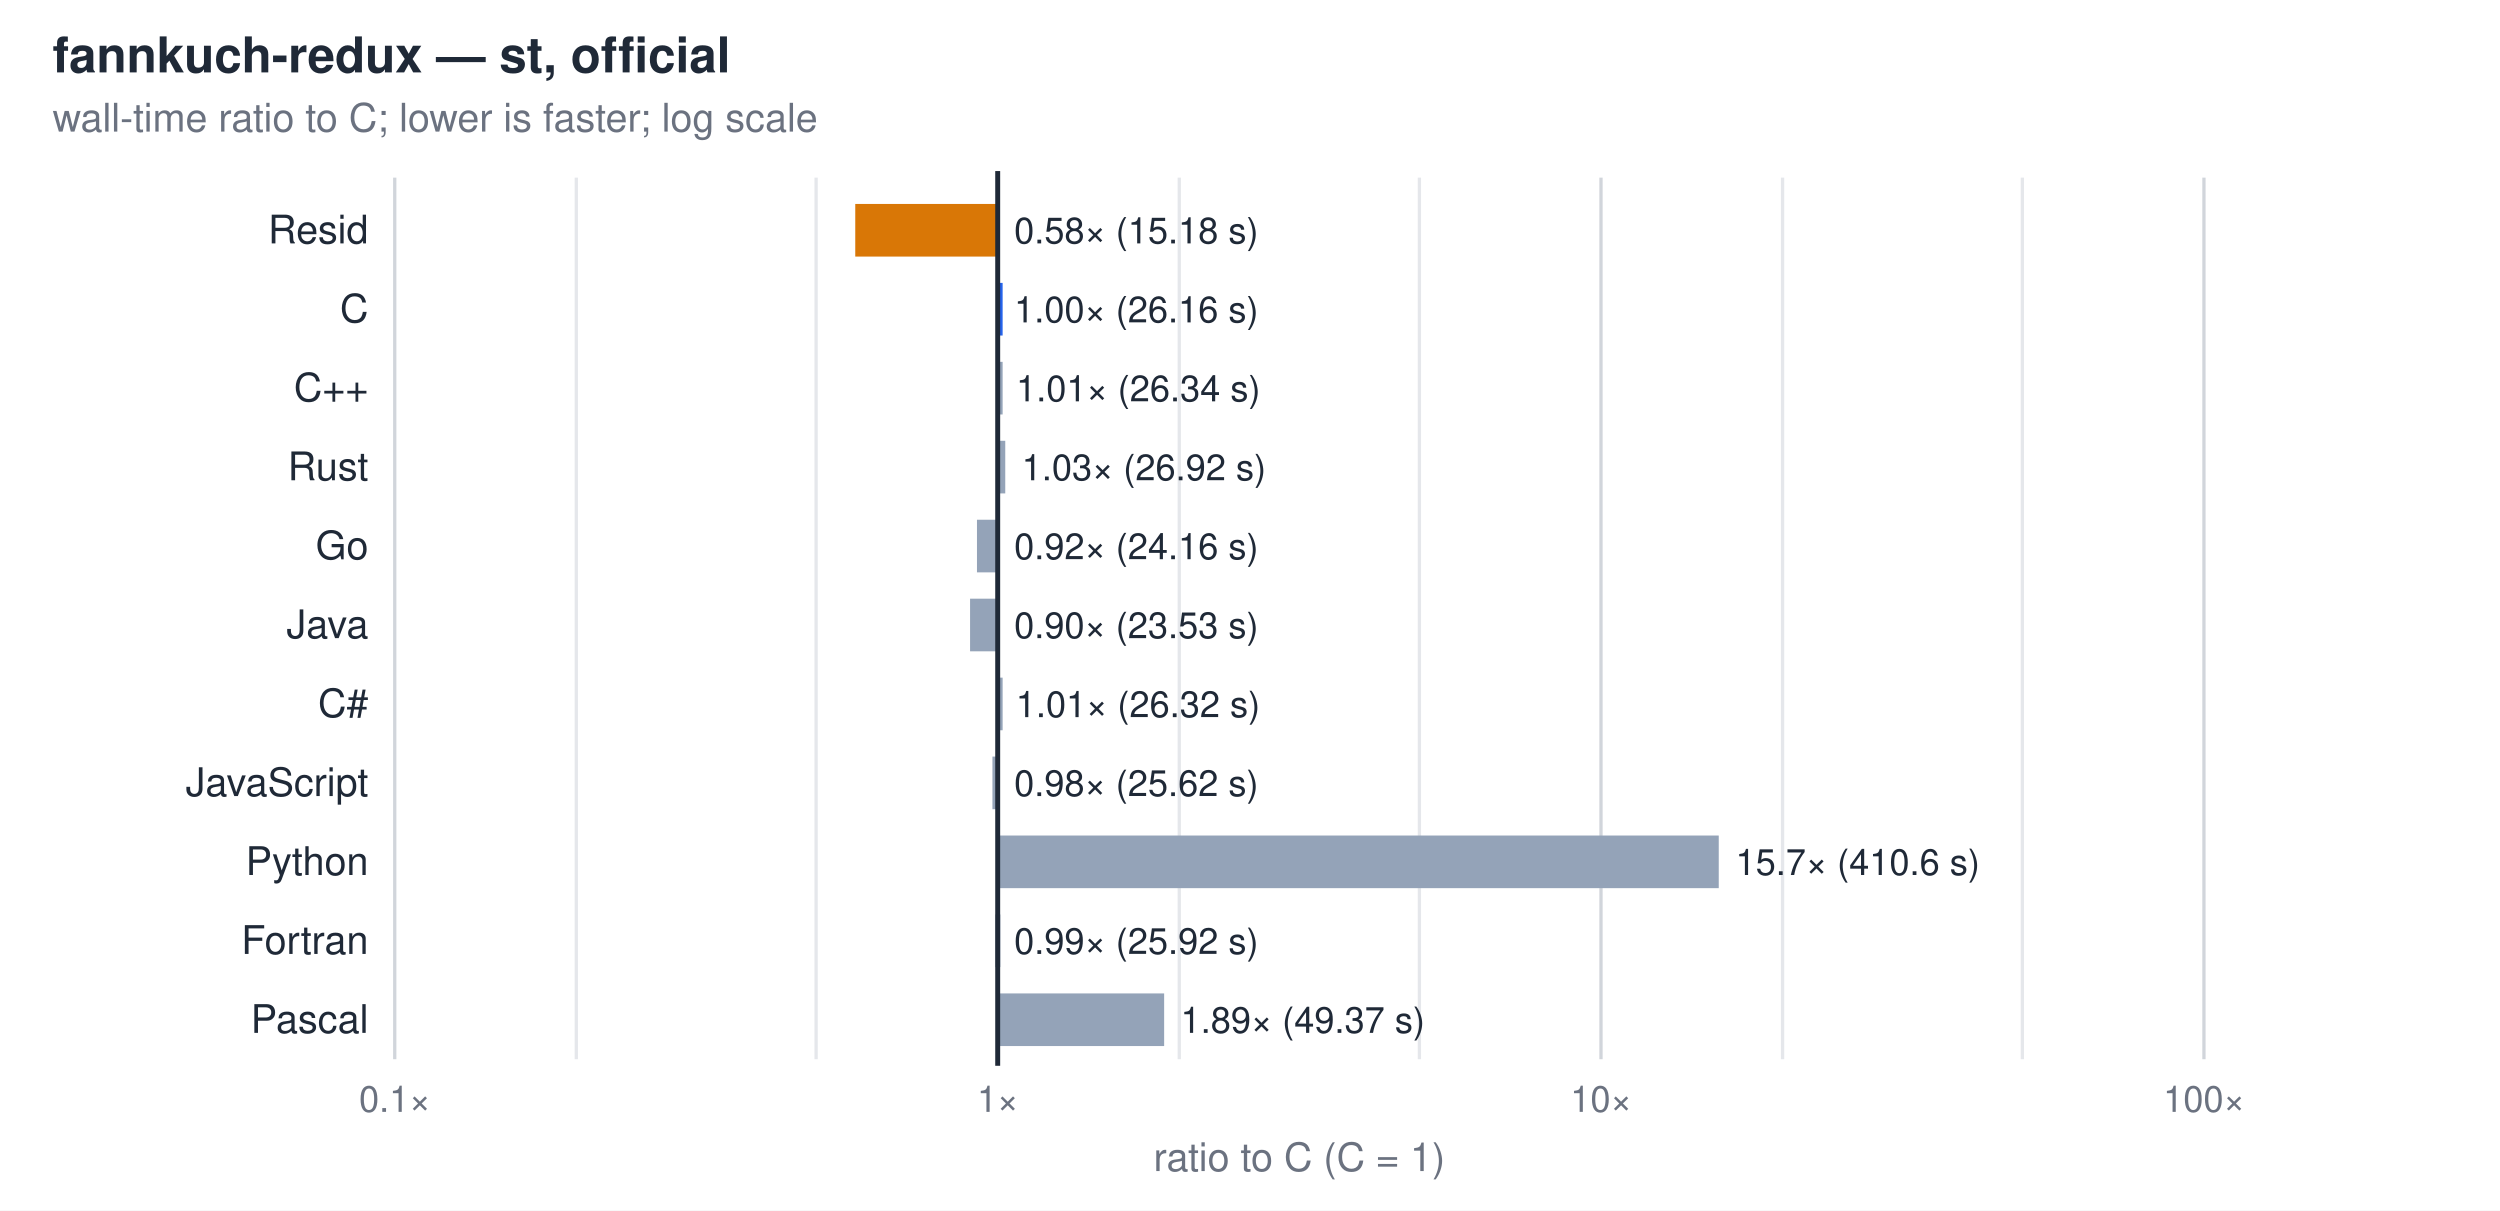
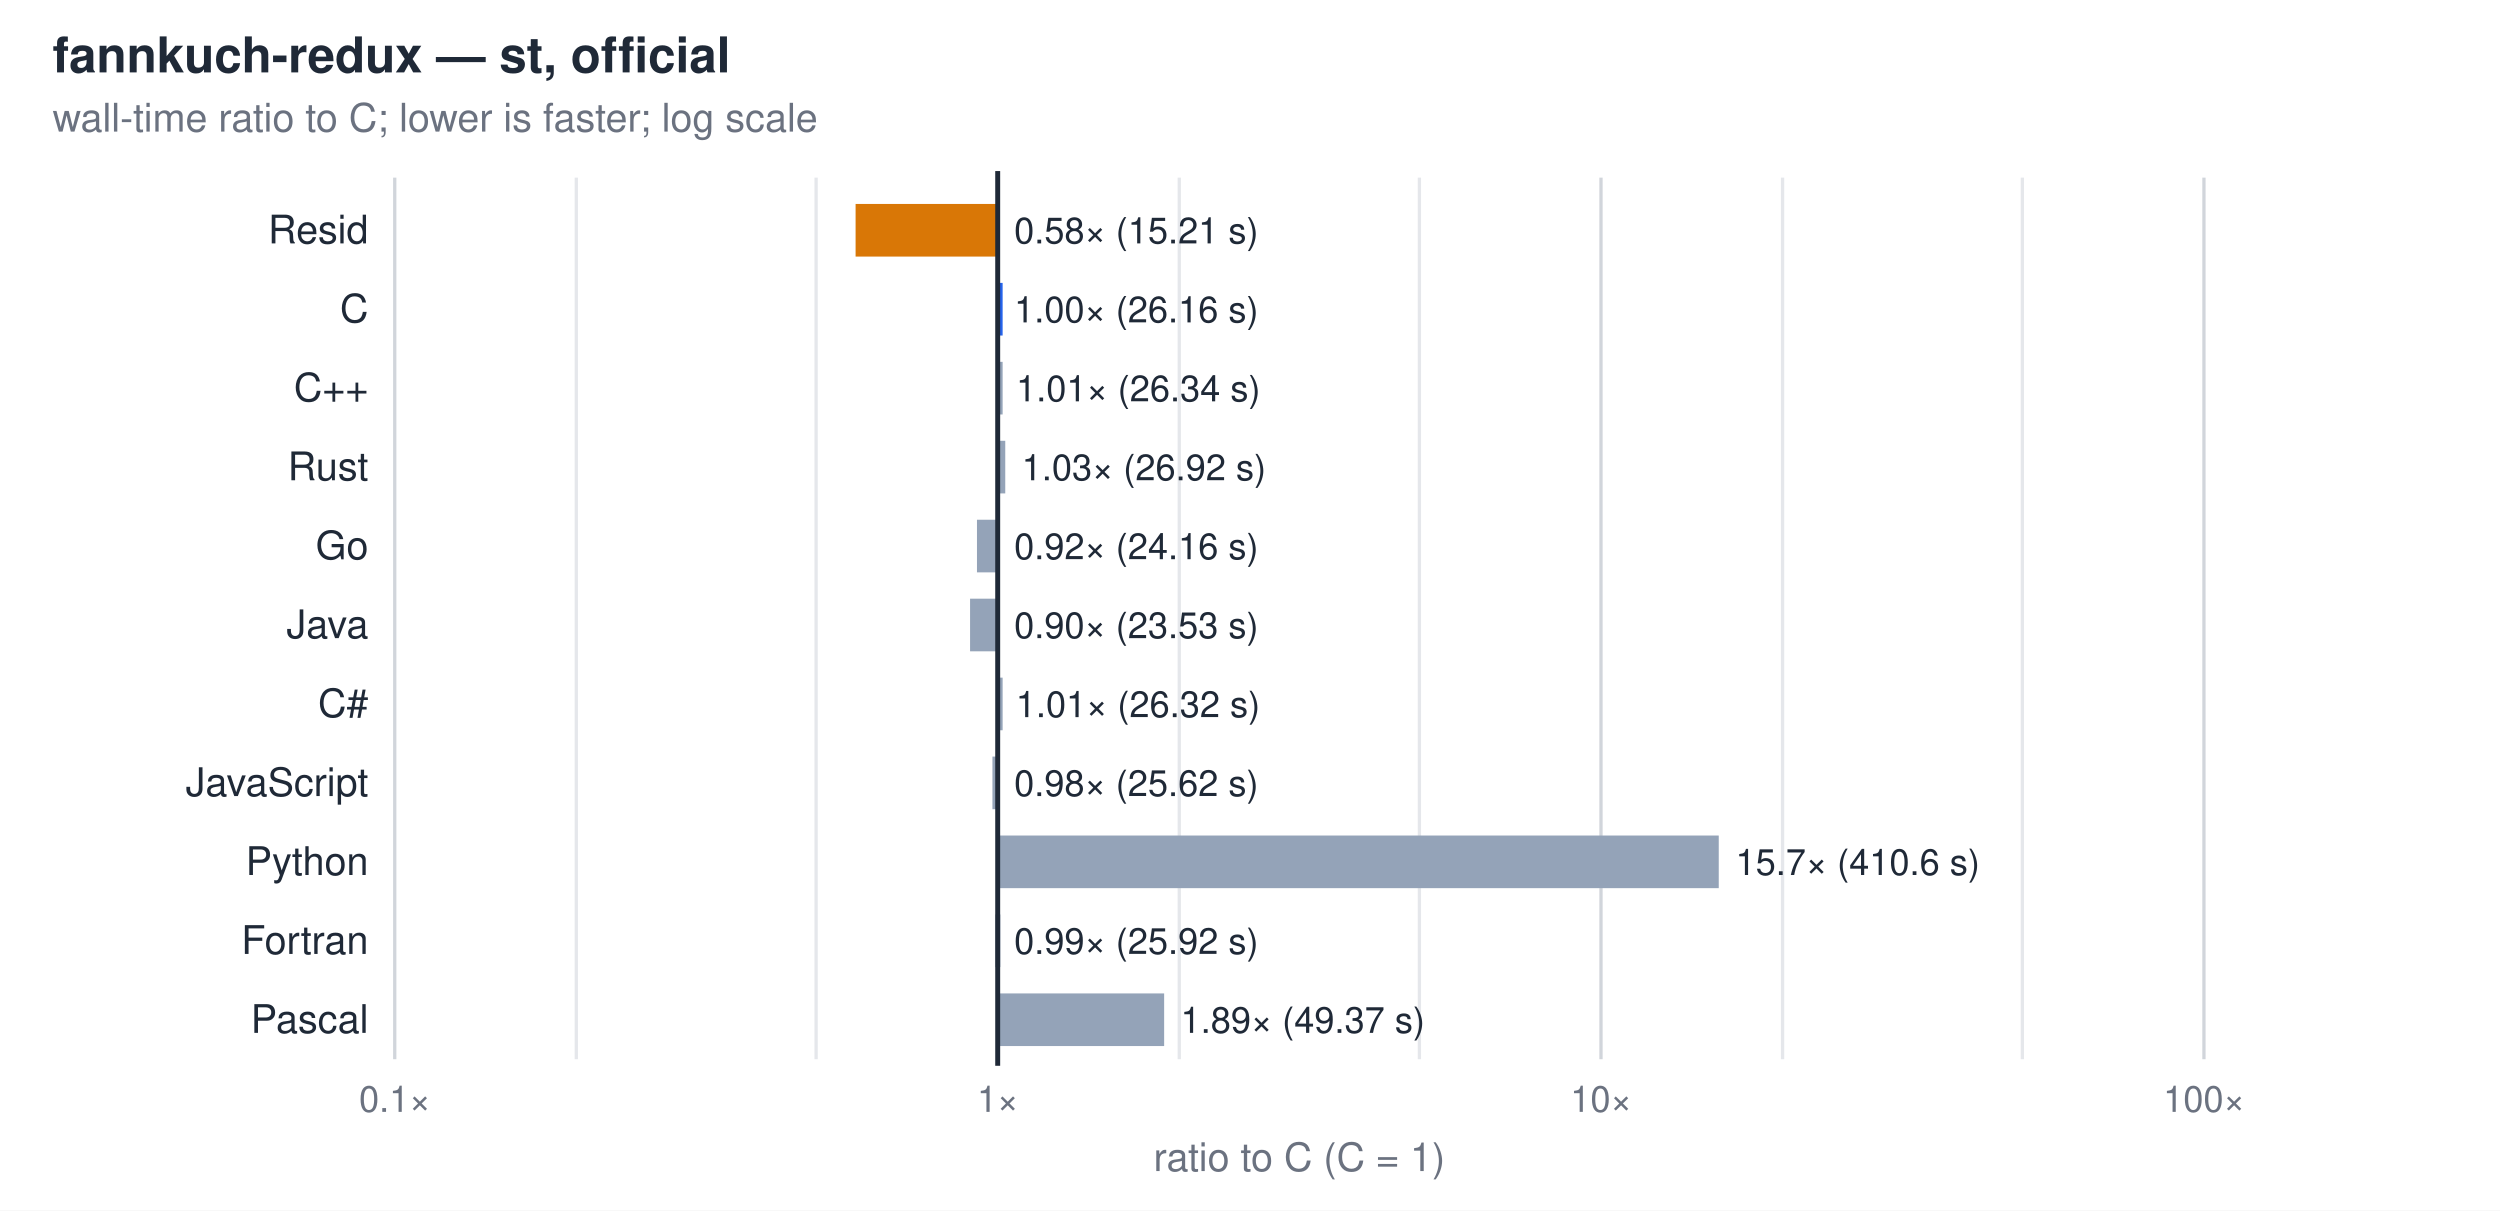
<svg xmlns="http://www.w3.org/2000/svg" width="760" height="368" viewBox="0 0 760 368" font-family="Helvetica, Arial, sans-serif" font-size="12">
  <rect x="0" y="0" width="760" height="368" fill="#ffffff" />
  <text x="16" y="22" font-size="15" font-weight="bold" fill="#1f2937">fannkuch-redux — st, official</text>
  <text x="16" y="40" fill="#6b7280">wall-time ratio to C; lower is faster; log scale</text>
  <line x1="120.0" y1="54" x2="120.0" y2="322" stroke="#d1d5db" stroke-width="1" />
  <text x="120.0" y="338" text-anchor="middle" fill="#6b7280" font-size="11">0.1×</text>
  <line x1="175.2" y1="54" x2="175.2" y2="322" stroke="#e5e7eb" stroke-width="1" />
  <line x1="248.1" y1="54" x2="248.1" y2="322" stroke="#e5e7eb" stroke-width="1" />
  <line x1="303.3" y1="54" x2="303.3" y2="322" stroke="#d1d5db" stroke-width="1" />
  <text x="303.3" y="338" text-anchor="middle" fill="#6b7280" font-size="11">1×</text>
  <line x1="358.5" y1="54" x2="358.5" y2="322" stroke="#e5e7eb" stroke-width="1" />
  <line x1="431.5" y1="54" x2="431.5" y2="322" stroke="#e5e7eb" stroke-width="1" />
  <line x1="486.7" y1="54" x2="486.7" y2="322" stroke="#d1d5db" stroke-width="1" />
  <text x="486.7" y="338" text-anchor="middle" fill="#6b7280" font-size="11">10×</text>
  <line x1="541.9" y1="54" x2="541.9" y2="322" stroke="#e5e7eb" stroke-width="1" />
  <line x1="614.8" y1="54" x2="614.8" y2="322" stroke="#e5e7eb" stroke-width="1" />
  <line x1="670.0" y1="54" x2="670.0" y2="322" stroke="#d1d5db" stroke-width="1" />
  <text x="670.0" y="338" text-anchor="middle" fill="#6b7280" font-size="11">100×</text>
  <text x="112" y="74.0" text-anchor="end" fill="#1f2937">Resid</text>
-   <rect x="260.0" y="62" width="43.3" height="16" fill="#d97706" />
-   <text x="308.3" y="74.0" fill="#1f2937" font-size="11">0.58×  (15.18 s)</text>
+   <rect x="260.1" y="62" width="43.2" height="16" fill="#d97706" />
+   <text x="308.3" y="74.0" fill="#1f2937" font-size="11">0.58×  (15.21 s)</text>
  <text x="112" y="98.0" text-anchor="end" fill="#1f2937">C</text>
  <rect x="303.3" y="86" width="1.5" height="16" fill="#2563eb" />
  <text x="308.3" y="98.0" fill="#1f2937" font-size="11">1.00×  (26.16 s)</text>
  <text x="112" y="122.0" text-anchor="end" fill="#1f2937">C++</text>
  <rect x="303.3" y="110" width="1.5" height="16" fill="#94a3b8" />
  <text x="308.9" y="122.0" fill="#1f2937" font-size="11">1.01×  (26.34 s)</text>
  <text x="112" y="146.0" text-anchor="end" fill="#1f2937">Rust</text>
  <rect x="303.3" y="134" width="2.3" height="16" fill="#94a3b8" />
  <text x="310.6" y="146.0" fill="#1f2937" font-size="11">1.03×  (26.92 s)</text>
  <text x="112" y="170.0" text-anchor="end" fill="#1f2937">Go</text>
  <rect x="297.0" y="158" width="6.3" height="16" fill="#94a3b8" />
  <text x="308.3" y="170.0" fill="#1f2937" font-size="11">0.92×  (24.16 s)</text>
  <text x="112" y="194.0" text-anchor="end" fill="#1f2937">Java</text>
  <rect x="294.9" y="182" width="8.4" height="16" fill="#94a3b8" />
  <text x="308.3" y="194.0" fill="#1f2937" font-size="11">0.90×  (23.53 s)</text>
  <text x="112" y="218.0" text-anchor="end" fill="#1f2937">C#</text>
  <rect x="303.3" y="206" width="1.5" height="16" fill="#94a3b8" />
  <text x="308.8" y="218.0" fill="#1f2937" font-size="11">1.01×  (26.32 s)</text>
  <text x="112" y="242.0" text-anchor="end" fill="#1f2937">JavaScript</text>
  <rect x="301.7" y="230" width="1.7" height="16" fill="#94a3b8" />
  <text x="308.3" y="242.0" fill="#1f2937" font-size="11">0.98×  (25.62 s)</text>
  <text x="112" y="266.0" text-anchor="end" fill="#1f2937">Python</text>
  <rect x="303.3" y="254" width="219.2" height="16" fill="#94a3b8" />
  <text x="527.6" y="266.0" fill="#1f2937" font-size="11">15.7×  (410.6 s)</text>
  <text x="112" y="290.0" text-anchor="end" fill="#1f2937">Fortran</text>
  <rect x="302.6" y="278" width="1.5" height="16" fill="#94a3b8" />
  <text x="308.3" y="290.0" fill="#1f2937" font-size="11">0.99×  (25.92 s)</text>
  <text x="112" y="314.0" text-anchor="end" fill="#1f2937">Pascal</text>
  <rect x="303.3" y="302" width="50.6" height="16" fill="#94a3b8" />
  <text x="358.9" y="314.0" fill="#1f2937" font-size="11">1.89×  (49.37 s)</text>
  <line x1="303.3" y1="52" x2="303.3" y2="324" stroke="#1f2937" stroke-width="1.5" />
  <text x="395.0" y="356" text-anchor="middle" fill="#6b7280">ratio to C (C = 1)</text>
</svg>
